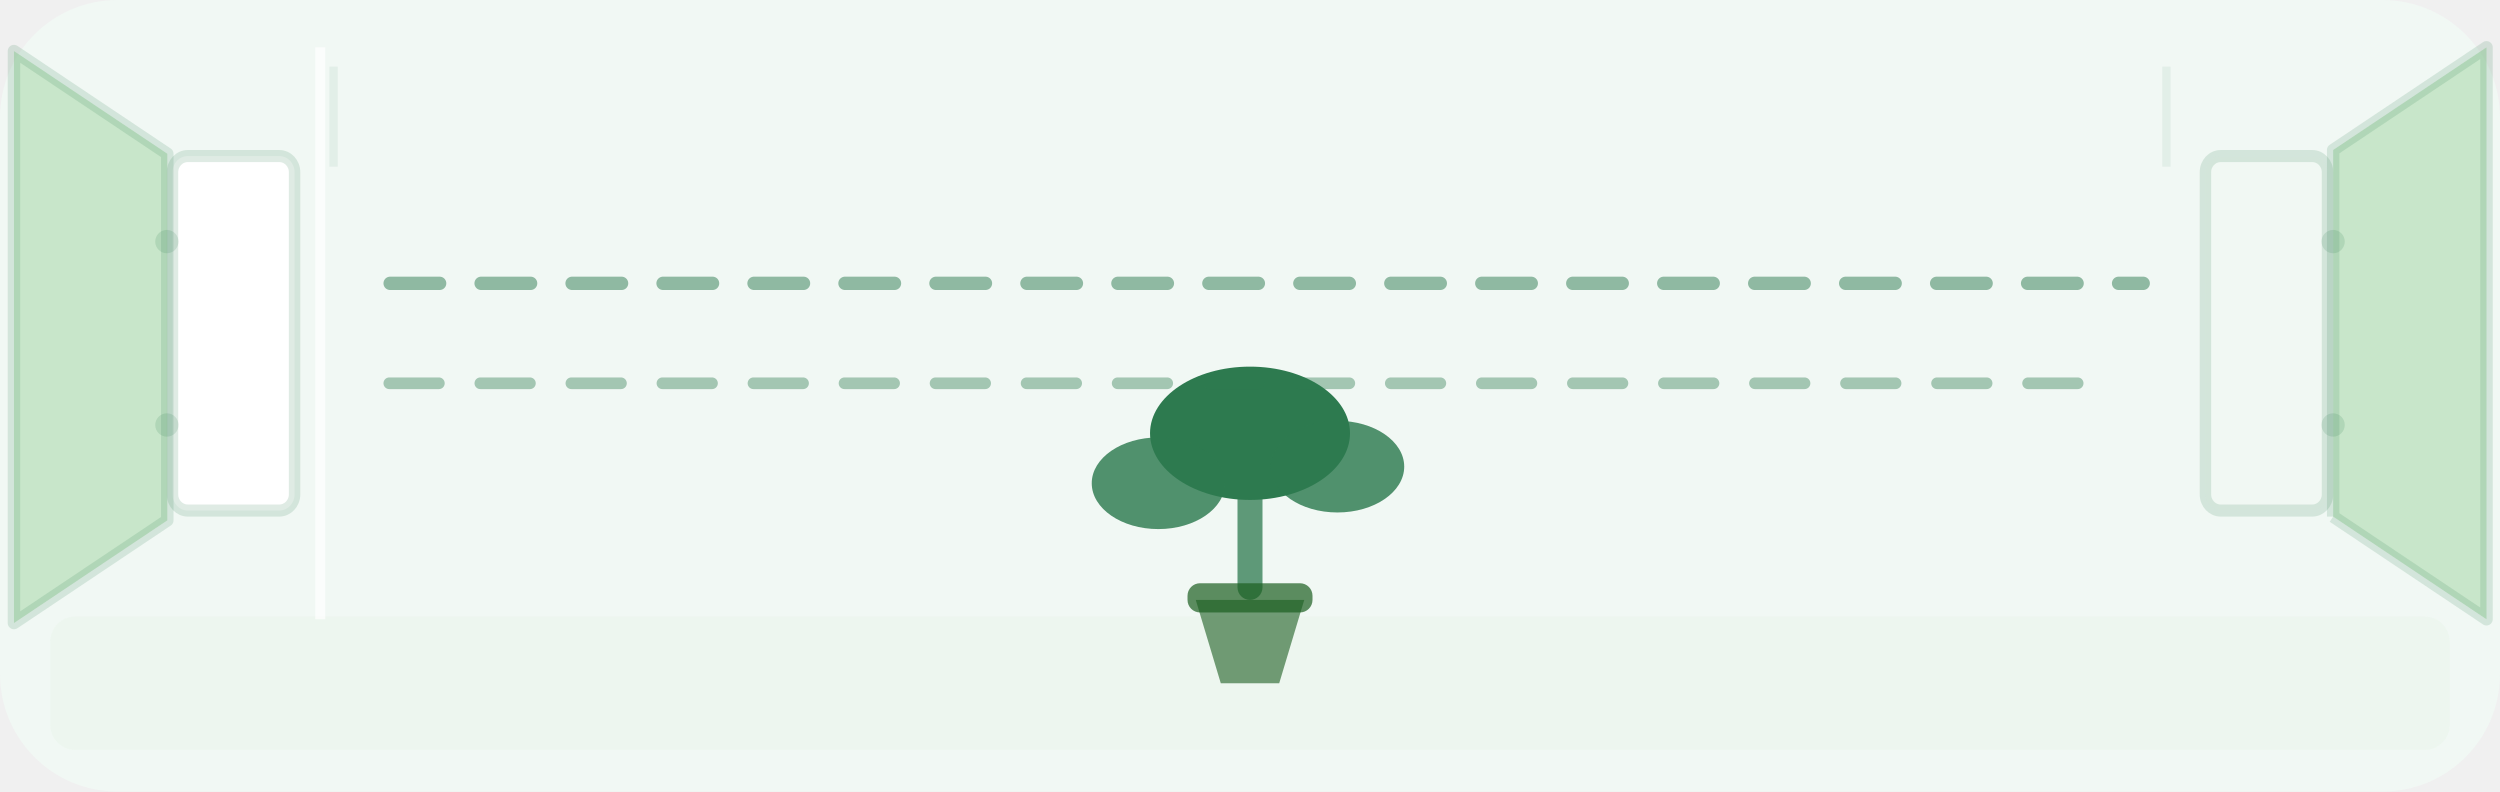
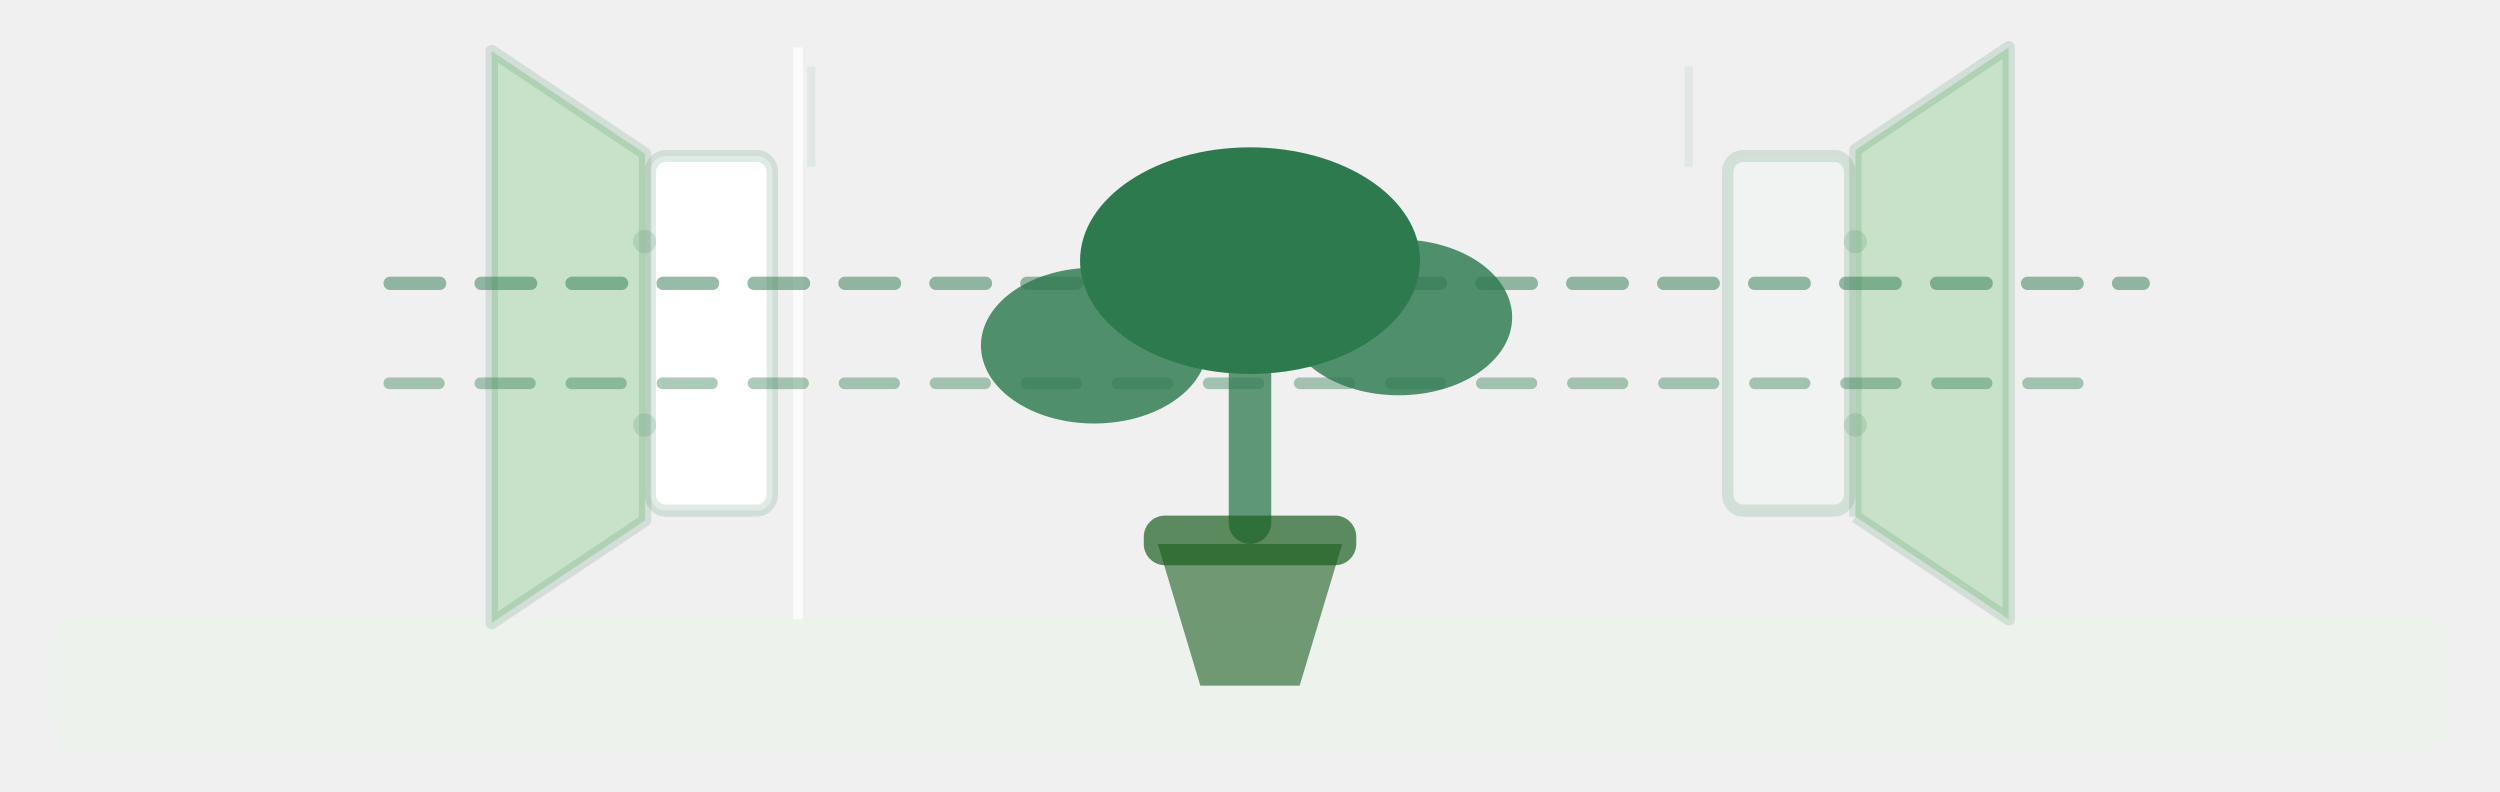
<svg xmlns="http://www.w3.org/2000/svg" width="340.123" height="107.691" viewBox="0 0 340.123 107.691">
-   <rect width="340.123" height="107.691" rx="16" fill="#F1F8F4" />
-   <g transform="translate(44.81,9.07) scale(1,0.9999)">
+   <g transform="translate(109.81,9.07) scale(1,0.9999)">
    <path id="Vector" opacity="0.5" d="M0.567 0V13.603" stroke="#2D7A4F" stroke-opacity="0.15" stroke-width="1.134" />
  </g>
-   <g transform="translate(294.18,9.07) scale(1,0.9999)">
+   <g transform="translate(229.18,9.07) scale(1,0.9999)">
    <path id="Vector" opacity="0.5" d="M0.567 0V13.603" stroke="#2D7A4F" stroke-opacity="0.15" stroke-width="1.134" />
  </g>
  <g transform="translate(6.84,83.88) scale(0.9999,1.0005)">
    <path id="Vector" opacity="0.45" d="M323.073 0H3.401C1.523 0 0 1.523 0 3.401V14.737C0 16.615 1.523 18.137 3.401 18.137H323.073C324.951 18.137 326.474 16.615 326.474 14.737V3.401C326.474 1.523 324.951 0 323.073 0Z" fill="#E8F5E9" />
  </g>
-   <g transform="translate(22.69,20.41) scale(0.9156,0.9669)">
+   <g transform="translate(87.69,20.41) scale(0.9156,0.9669)">
    <path id="Vector" d="M16.72 0.85H3.117C1.865 0.85 0.85 1.865 0.85 3.117V48.461C0.85 49.713 1.865 50.728 3.117 50.728H16.72C17.973 50.728 18.988 49.713 18.988 48.461V3.117C18.988 1.865 17.973 0.85 16.72 0.85Z" fill="white" stroke="#2D7A4F" stroke-opacity="0.15" stroke-width="1.7" />
  </g>
-   <g transform="translate(1.05,6.10) rotate(180 11.2792 39.755)">
+   <g transform="translate(66.05,6.10) rotate(180 11.2792 39.755)">
    <path id="Vector" d="M0.85 14.816L21.708 0.85V78.66L0.85 64.694V14.816Z" fill="#A5D6A7" fill-opacity="0.55" stroke="#2D7A4F" stroke-opacity="0.15" stroke-width="1.7" stroke-linejoin="round" />
  </g>
-   <g transform="translate(42.89,6.44) scale(1,1)">
+   <g transform="translate(107.89,6.44) scale(1,1)">
    <path id="Vector" opacity="0.7" d="M0.68 0V77.81" stroke="white" stroke-width="1.36" />
  </g>
-   <g transform="translate(21.12,31.28) scale(0.9966,1.0009)">
+   <g transform="translate(86.12,31.28) scale(0.9966,1.0009)">
    <path id="Vector" d="M1.587 3.174C2.464 3.174 3.174 2.464 3.174 1.587C3.174 0.711 2.464 0 1.587 0C0.711 0 0 0.711 0 1.587C0 2.464 0.711 3.174 1.587 3.174Z" fill="#2D7A4F" fill-opacity="0.15" />
  </g>
-   <g transform="translate(21.12,56.23) scale(0.9966,1.0009)">
+   <g transform="translate(86.12,56.23) scale(0.9966,1.0009)">
    <path id="Vector" d="M1.587 3.174C2.464 3.174 3.174 2.464 3.174 1.587C3.174 0.711 2.464 0 1.587 0C0.711 0 0 0.711 0 1.587C0 2.464 0.711 3.174 1.587 3.174Z" fill="#2D7A4F" fill-opacity="0.15" />
  </g>
-   <g transform="translate(299.27,20.41) scale(0.9156,0.9669)">
+   <g transform="translate(234.27,20.41) scale(0.9156,0.9669)">
    <path id="Vector" d="M16.72 0.85H3.117C1.865 0.85 0.85 1.865 0.85 3.117V48.461C0.85 49.713 1.865 50.728 3.117 50.728H16.72C17.973 50.728 18.988 49.713 18.988 48.461V3.117C18.988 1.865 17.973 0.85 16.72 0.85Z" fill="#F1F8F4" fill-opacity="0.4" stroke="#2D7A4F" stroke-opacity="0.15" stroke-width="1.7" />
  </g>
-   <polygon id="right-sash-fill" points="317.428 70.283 338.286 84.248 338.286 6.439 317.428 20.405" fill="#A5D6A7" fill-opacity="0.55" stroke="none" />
-   <polyline id="right-sash-outline" points="317.428 70.283 338.286 84.248 338.286 6.439 317.428 20.405 317.428 70.283" fill="none" stroke="#2D7A4F" stroke-opacity="0.15" stroke-width="1.7" stroke-linejoin="round" />
-   <g transform="translate(315.84,31.28) scale(0.9966,1.0009)">
+   <polygon id="right-sash-fill" points="252.428 70.283 273.286 84.248 273.286 6.439 252.428 20.405" fill="#A5D6A7" fill-opacity="0.55" stroke="none" />
+   <polyline id="right-sash-outline" points="252.428 70.283 273.286 84.248 273.286 6.439 252.428 20.405 252.428 70.283" fill="none" stroke="#2D7A4F" stroke-opacity="0.15" stroke-width="1.7" stroke-linejoin="round" />
+   <g transform="translate(250.84,31.28) scale(0.9966,1.0009)">
    <path id="Vector" d="M1.587 3.174C2.464 3.174 3.174 2.464 3.174 1.587C3.174 0.711 2.464 0 1.587 0C0.711 0 0 0.711 0 1.587C0 2.464 0.711 3.174 1.587 3.174Z" fill="#2D7A4F" fill-opacity="0.15" />
  </g>
-   <g transform="translate(315.84,56.23) scale(0.9966,1.0009)">
+   <g transform="translate(250.84,56.23) scale(0.9966,1.0009)">
    <path id="Vector" d="M1.587 3.174C2.464 3.174 3.174 2.464 3.174 1.587C3.174 0.711 2.464 0 1.587 0C0.711 0 0 0.711 0 1.587C0 2.464 0.711 3.174 1.587 3.174Z" fill="#2D7A4F" fill-opacity="0.15" />
  </g>
-   <g transform="translate(168.36,61.21) scale(1.0001,1.0001)">
-     <path id="Frame" opacity="0.75" d="M3.401 1.7C3.401 0.761 2.639 0 1.7 0C0.761 0 0 0.761 0 1.7V18.704C0 19.643 0.761 20.405 1.7 20.405C2.639 20.405 3.401 19.643 3.401 18.704V1.7Z" fill="#2D7A4F" />
-   </g>
-   <g transform="translate(156.46,49.88) scale(1.0001,0.9999)">
-     <path id="Vector" d="M13.603 18.137C21.116 18.137 27.206 14.077 27.206 9.069C27.206 4.06 21.116 0 13.603 0C6.09 0 0 4.06 0 9.069C0 14.077 6.09 18.137 13.603 18.137Z" fill="#2D7A4F" />
-   </g>
-   <g transform="translate(148.53,59.51) scale(0.9995,1.0001)">
-     <path id="Vector" opacity="0.82" d="M9.069 12.47C14.077 12.47 18.137 9.678 18.137 6.235C18.137 2.791 14.077 0 9.069 0C4.06 0 0 2.791 0 6.235C0 9.678 4.06 12.47 9.069 12.47Z" fill="#2D7A4F" />
-   </g>
-   <g transform="translate(172.88,57.25) scale(1.0014,1.0001)">
-     <path id="Vector" opacity="0.82" d="M9.069 12.47C14.077 12.47 18.137 9.678 18.137 6.235C18.137 2.791 14.077 0 9.069 0C4.06 0 0 2.791 0 6.235C0 9.678 4.06 12.47 9.069 12.47Z" fill="#2D7A4F" />
-   </g>
-   <g transform="translate(162.68,81.62) scale(1.0017,1.0003)">
-     <path id="Vector" opacity="0.6" d="M0 0H14.737L11.336 11.336H3.401L0 0Z" fill="#1B5E20" />
-   </g>
-   <g transform="translate(161.56,79.35) scale(1.0001,1.0016)">
-     <path id="Vector" opacity="0.7" d="M15.303 0H1.7C0.761 0 0 0.761 0 1.7V2.267C0 3.206 0.761 3.968 1.7 3.968H15.303C16.243 3.968 17.004 3.206 17.004 2.267V1.7C17.004 0.761 16.243 0 15.303 0Z" fill="#1B5E20" />
+   <g transform="translate(170.0615,92.5) scale(1.7) translate(-170.0615,-92.5)">
+     <g transform="translate(168.36,61.21) scale(1.0001,1.0001)">
+       <path id="Frame" opacity="0.75" d="M3.401 1.7C3.401 0.761 2.639 0 1.7 0C0.761 0 0 0.761 0 1.7V18.704C0 19.643 0.761 20.405 1.7 20.405C2.639 20.405 3.401 19.643 3.401 18.704V1.7Z" fill="#2D7A4F" />
+     </g>
+     <g transform="translate(156.46,49.88) scale(1.0001,0.9999)">
+       <path id="Vector" d="M13.603 18.137C21.116 18.137 27.206 14.077 27.206 9.069C27.206 4.06 21.116 0 13.603 0C6.09 0 0 4.06 0 9.069C0 14.077 6.09 18.137 13.603 18.137Z" fill="#2D7A4F" />
+     </g>
+     <g transform="translate(148.53,59.51) scale(0.9995,1.0001)">
+       <path id="Vector" opacity="0.82" d="M9.069 12.47C14.077 12.47 18.137 9.678 18.137 6.235C18.137 2.791 14.077 0 9.069 0C4.06 0 0 2.791 0 6.235C0 9.678 4.06 12.47 9.069 12.47Z" fill="#2D7A4F" />
+     </g>
+     <g transform="translate(172.88,57.25) scale(1.0014,1.0001)">
+       <path id="Vector" opacity="0.82" d="M9.069 12.47C14.077 12.47 18.137 9.678 18.137 6.235C18.137 2.791 14.077 0 9.069 0C4.06 0 0 2.791 0 6.235C0 9.678 4.06 12.47 9.069 12.47Z" fill="#2D7A4F" />
+     </g>
+     <g transform="translate(162.68,81.62) scale(1.0017,1.0003)">
+       <path id="Vector" opacity="0.6" d="M0 0H14.737L11.336 11.336H3.401L0 0Z" fill="#1B5E20" />
+     </g>
+     <g transform="translate(161.56,79.35) scale(1.0001,1.0016)">
+       <path id="Vector" opacity="0.7" d="M15.303 0H1.7C0.761 0 0 0.761 0 1.7V2.267C0 3.206 0.761 3.968 1.7 3.968H15.303C16.243 3.968 17.004 3.206 17.004 2.267V1.7C17.004 0.761 16.243 0 15.303 0Z" fill="#1B5E20" />
+     </g>
  </g>
  <g transform="translate(52.17,37.64) scale(0.9925,1)">
    <path id="Frame" opacity="0.5" d="M0.907 0.907H241.228" fill="none" stroke="#2D7A4F" stroke-width="1.814" stroke-linecap="round" stroke-dasharray="6.8 5.67" stroke-dashoffset="0" />
  </g>
  <g transform="translate(52.17,51.35) scale(0.9933,1)">
    <path id="Vector" opacity="0.4" d="M0.794 0.794H236.58" fill="none" stroke="#2D7A4F" stroke-width="1.587" stroke-linecap="round" stroke-dasharray="6.8 5.67" stroke-dashoffset="0" />
  </g>
</svg>
